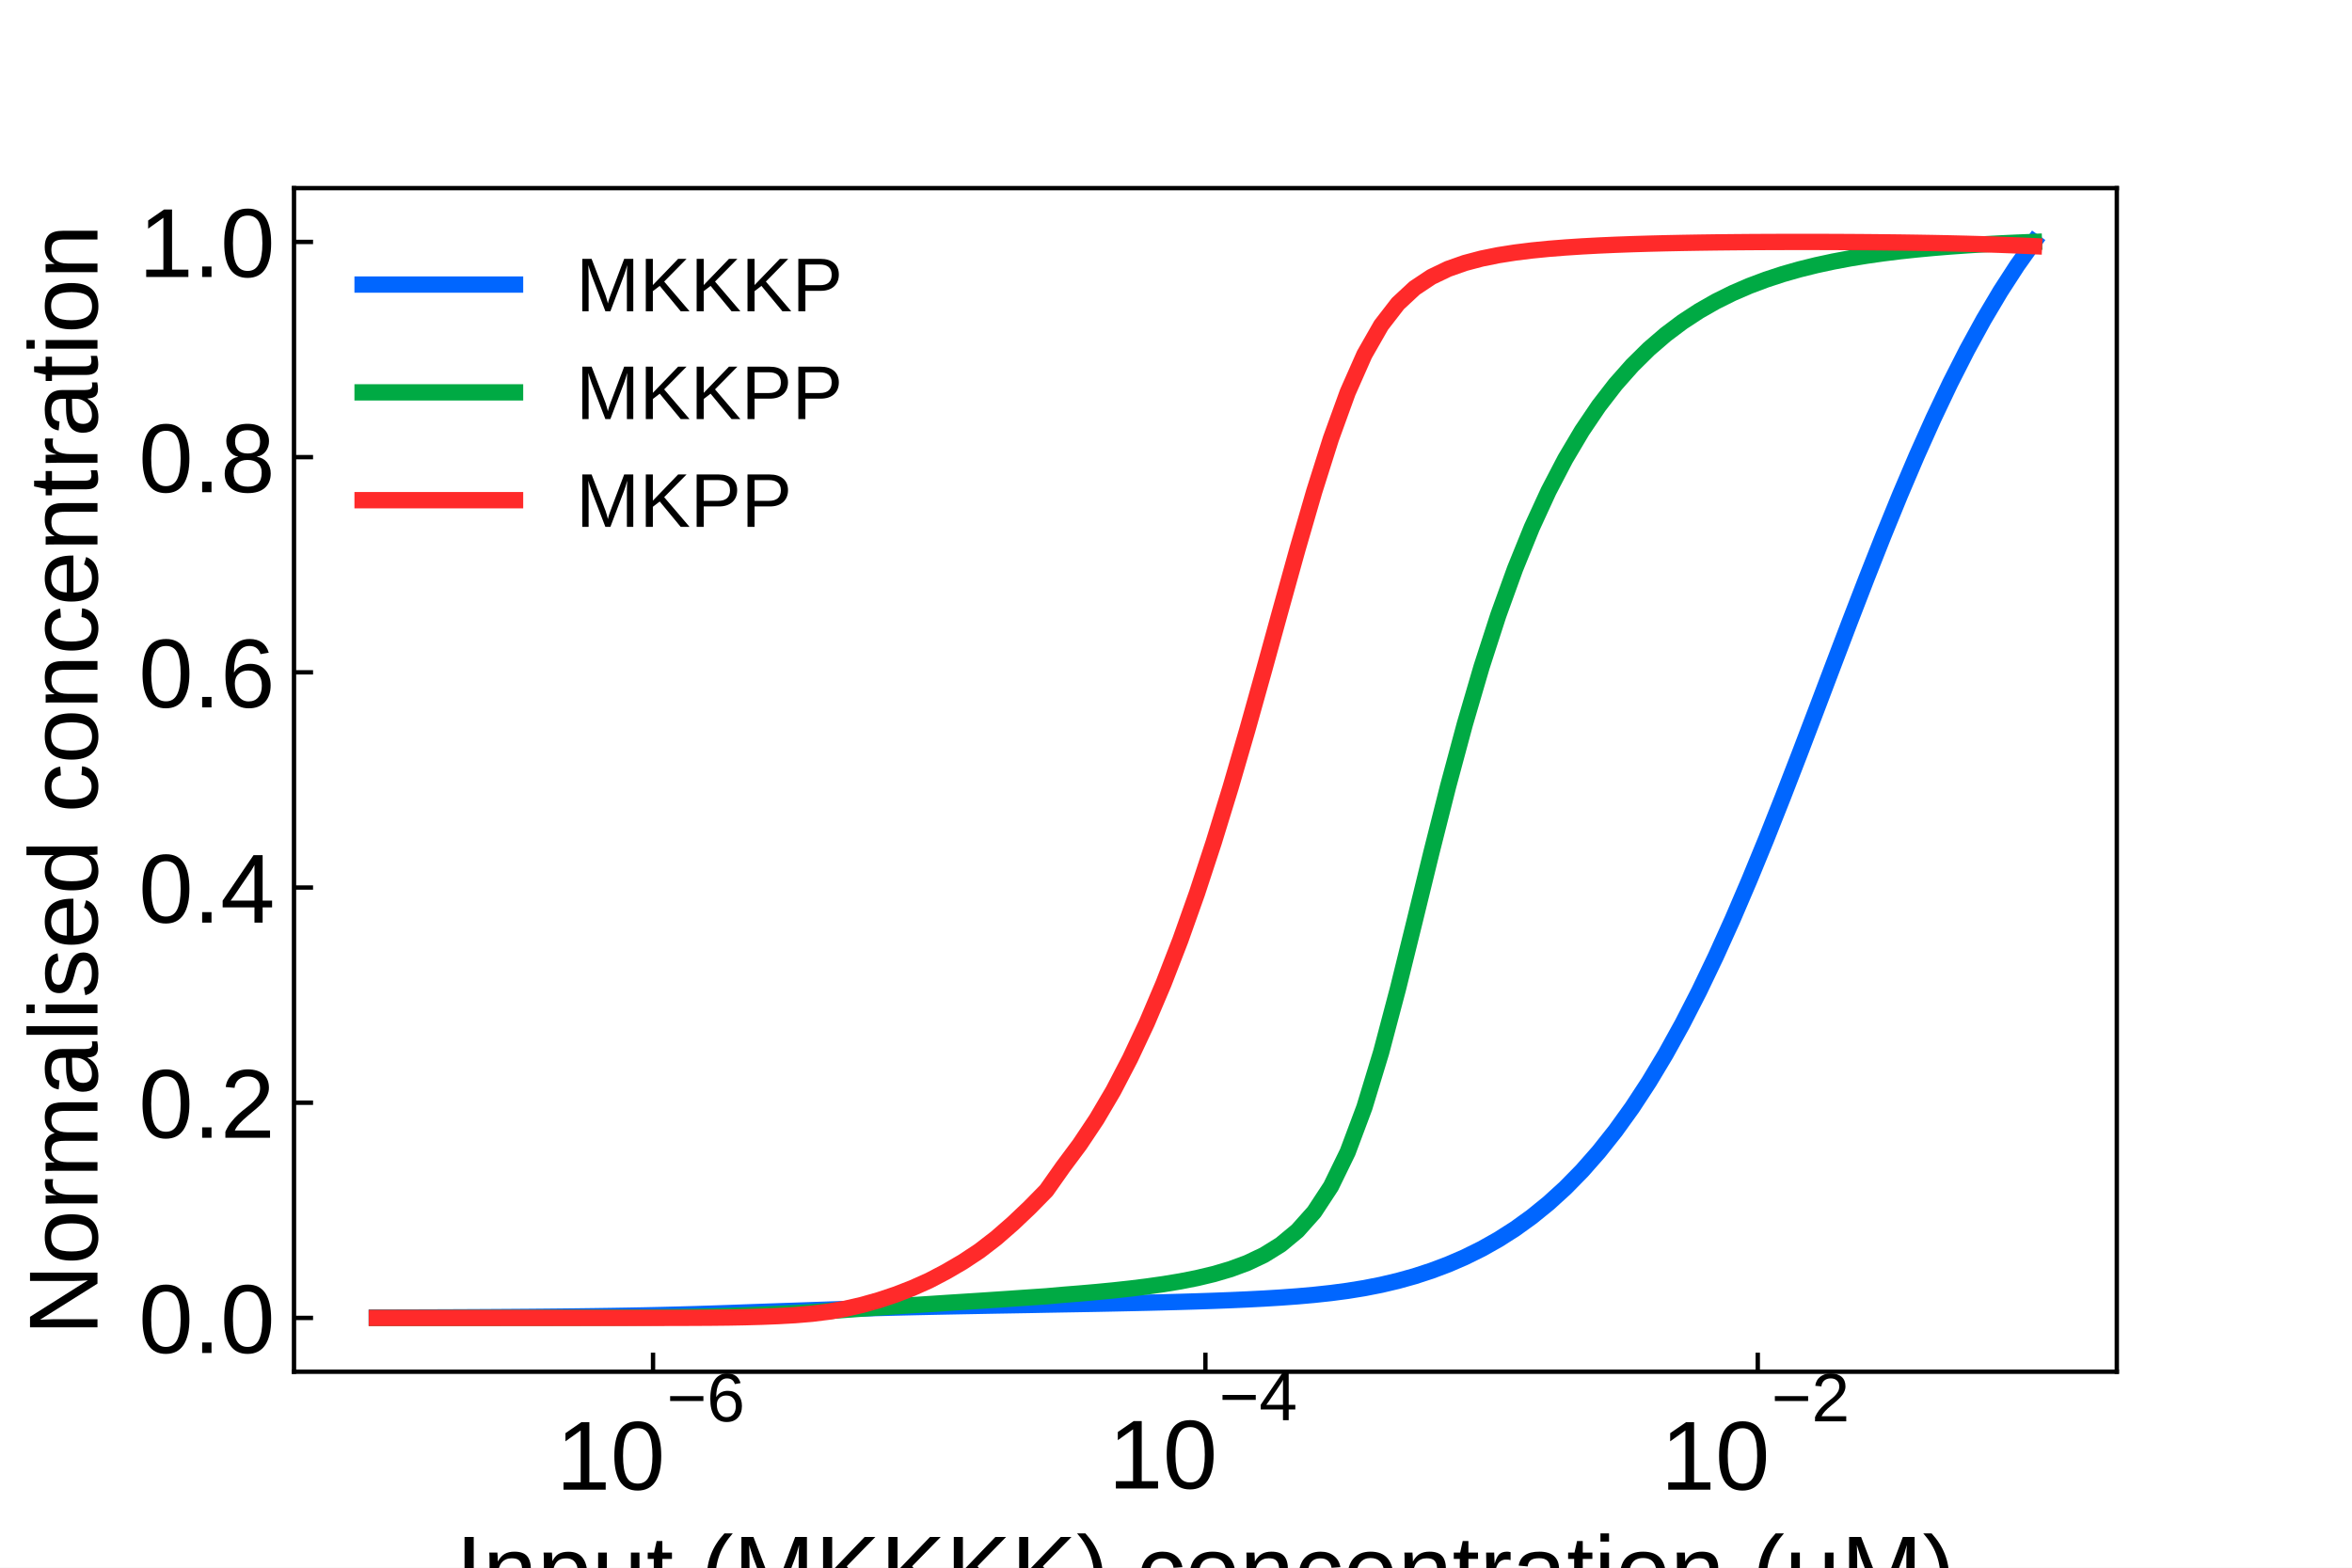
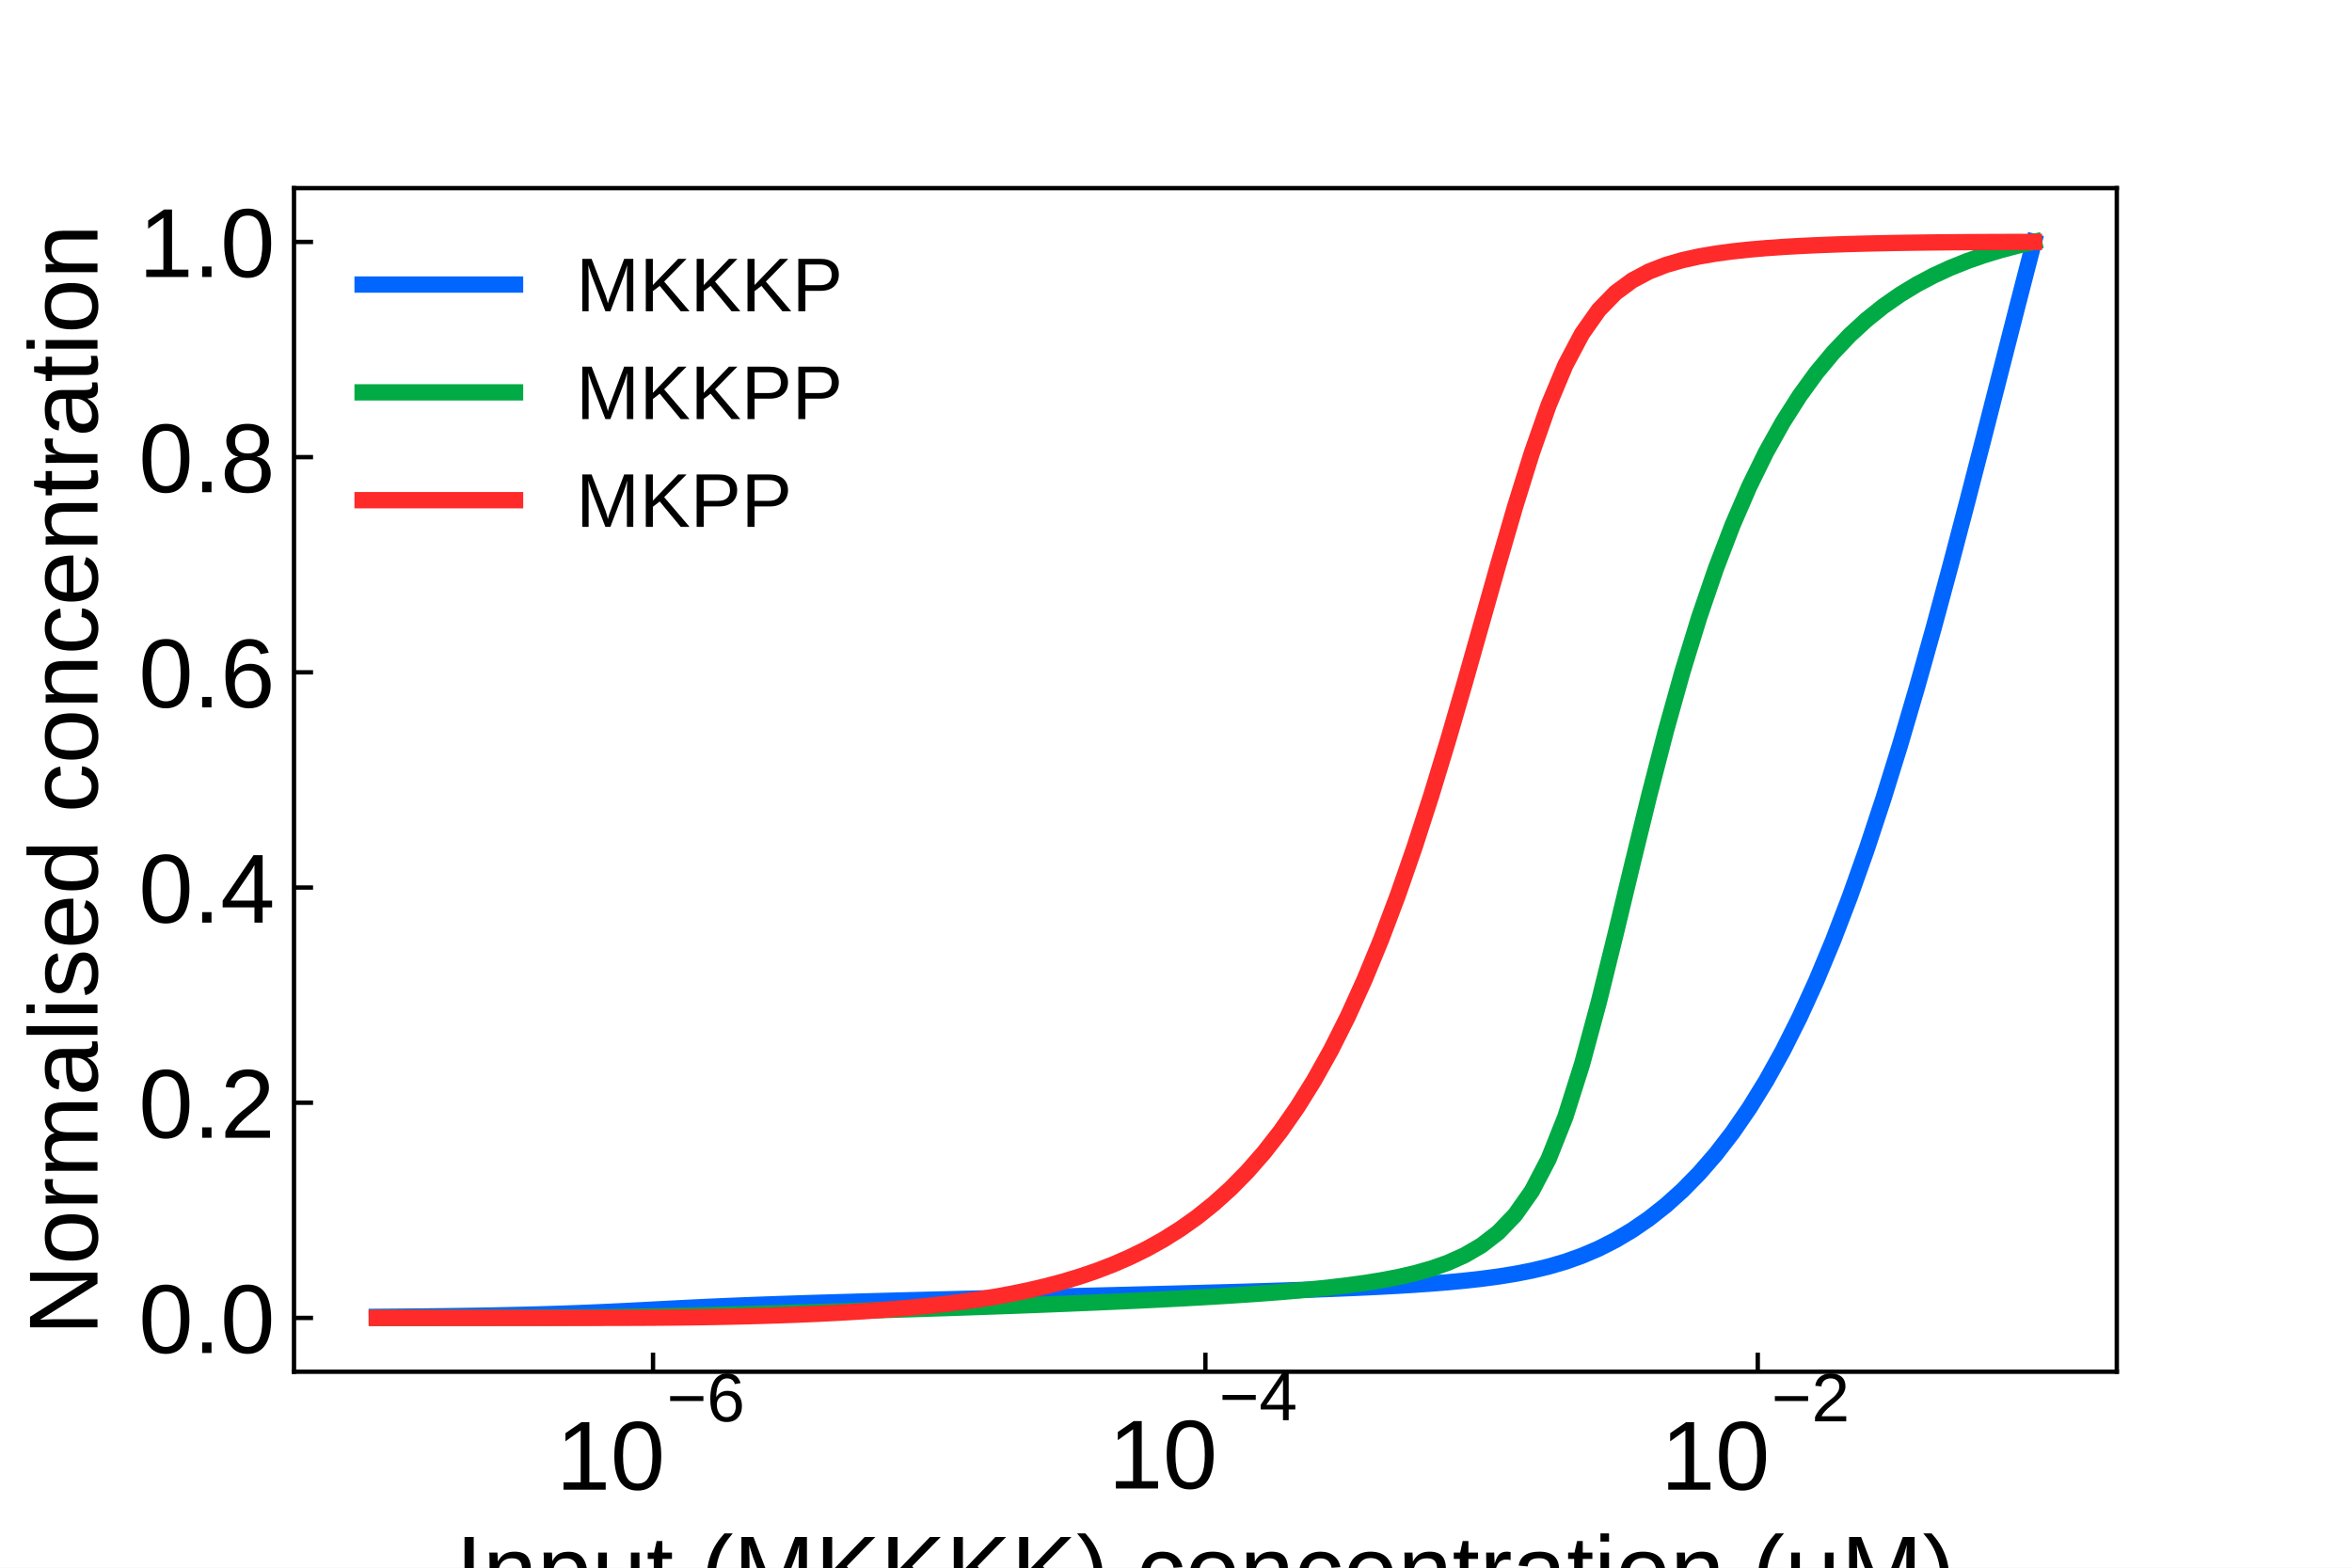
<svg xmlns="http://www.w3.org/2000/svg" xmlns:xlink="http://www.w3.org/1999/xlink" height="288pt" version="1.1" viewBox="0 0 432 288" width="432pt">
  <defs>
    <style type="text/css">
*{stroke-linecap:butt;stroke-linejoin:round;}
  </style>
  </defs>
  <g id="figure_1">
    <g id="patch_1">
      <path d="M 0 288  L 432 288  L 432 0  L 0 0  z " style="fill:#ffffff;" />
    </g>
    <g id="axes_1">
      <g id="patch_2">
        <path d="M 54 252  L 388.8 252  L 388.8 34.56  L 54 34.56  z " style="fill:#ffffff;" />
      </g>
      <g id="matplotlib.axis_1">
        <g id="xtick_1">
          <g id="line2d_1">
            <defs>
-               <path d="M 0 0  L 0 -3.5  " id="md07c3cf182" style="stroke:#000000;stroke-width:0.8;" />
+               <path d="M 0 0  L 0 -3.5  " id="m18da1c8c5e" style="stroke:#000000;stroke-width:0.8;" />
            </defs>
            <g>
-               <use style="stroke:#000000;stroke-width:0.8;" x="119.945" xlink:href="#md07c3cf182" y="252" />
+               <use style="stroke:#000000;stroke-width:0.8;" x="119.945" xlink:href="#m18da1c8c5e" y="252" />
            </g>
          </g>
          <g id="text_1">
            <g transform="translate(102.1255 274.0625)">
              <text>
                <tspan style="font-family:Arial;font-size:18px;font-style:regular;font-weight:regular;" x="0 10.011" y="-0.399">10</tspan>
                <tspan style="font-family:Arial;font-size:12.6px;font-style:regular;font-weight:regular;" x="20.335 27.693" y="-12.944">−6</tspan>
              </text>
            </g>
          </g>
        </g>
        <g id="xtick_2">
          <g id="line2d_2">
            <g>
-               <use style="stroke:#000000;stroke-width:0.8;" x="221.4" xlink:href="#md07c3cf182" y="252" />
+               <use style="stroke:#000000;stroke-width:0.8;" x="221.4" xlink:href="#m18da1c8c5e" y="252" />
            </g>
          </g>
          <g id="text_2">
            <g transform="translate(203.58 273.8825)">
              <text>
                <tspan style="font-family:Arial;font-size:18px;font-style:regular;font-weight:regular;" x="0 10.011" y="-0.432">10</tspan>
                <tspan style="font-family:Arial;font-size:12.6px;font-style:regular;font-weight:regular;" x="20.335 27.693" y="-12.977">−4</tspan>
              </text>
            </g>
          </g>
        </g>
        <g id="xtick_3">
          <g id="line2d_3">
            <g>
-               <use style="stroke:#000000;stroke-width:0.8;" x="322.855" xlink:href="#md07c3cf182" y="252" />
+               <use style="stroke:#000000;stroke-width:0.8;" x="322.855" xlink:href="#m18da1c8c5e" y="252" />
            </g>
          </g>
          <g id="text_3">
            <g transform="translate(305.0345 274.0625)">
              <text>
                <tspan style="font-family:Arial;font-size:18px;font-style:regular;font-weight:regular;" x="0 10.011" y="-0.399">10</tspan>
                <tspan style="font-family:Arial;font-size:12.6px;font-style:regular;font-weight:regular;" x="20.335 27.693" y="-12.944">−2</tspan>
              </text>
            </g>
          </g>
        </g>
        <g id="text_4">
          <text style="font-family:Arial;font-size:18px;font-style:normal;font-weight:normal;text-anchor:middle;" transform="rotate(-0, 221.4, 294.7434)" x="221.4" y="294.743">Input (MKKKK) concentration (μM)</text>
        </g>
      </g>
      <g id="matplotlib.axis_2">
        <g id="ytick_1">
          <g id="line2d_4">
            <defs>
-               <path d="M 0 0  L 3.5 0  " id="mc75181a470" style="stroke:#000000;stroke-width:0.8;" />
+               <path d="M 0 0  L 3.5 0  " id="m5dbc4f1d13" style="stroke:#000000;stroke-width:0.8;" />
            </defs>
            <g>
-               <use style="stroke:#000000;stroke-width:0.8;" x="54" xlink:href="#mc75181a470" y="242.116" />
+               <use style="stroke:#000000;stroke-width:0.8;" x="54" xlink:href="#m5dbc4f1d13" y="242.116" />
            </g>
          </g>
          <g id="text_5">
            <text style="font-family:Arial;font-size:18px;font-style:normal;font-weight:normal;text-anchor:end;" transform="rotate(-0, 50.5, 248.5584)" x="50.5" y="248.558">0.0</text>
          </g>
        </g>
        <g id="ytick_2">
          <g id="line2d_5">
            <g>
-               <use style="stroke:#000000;stroke-width:0.8;" x="54" xlink:href="#mc75181a470" y="202.582" />
+               <use style="stroke:#000000;stroke-width:0.8;" x="54" xlink:href="#m5dbc4f1d13" y="202.582" />
            </g>
          </g>
          <g id="text_6">
            <text style="font-family:Arial;font-size:18px;font-style:normal;font-weight:normal;text-anchor:end;" transform="rotate(-0, 50.5, 209.0239)" x="50.5" y="209.024">0.2</text>
          </g>
        </g>
        <g id="ytick_3">
          <g id="line2d_6">
            <g>
-               <use style="stroke:#000000;stroke-width:0.8;" x="54" xlink:href="#mc75181a470" y="163.047" />
+               <use style="stroke:#000000;stroke-width:0.8;" x="54" xlink:href="#m5dbc4f1d13" y="163.047" />
            </g>
          </g>
          <g id="text_7">
            <text style="font-family:Arial;font-size:18px;font-style:normal;font-weight:normal;text-anchor:end;" transform="rotate(-0, 50.5, 169.4893)" x="50.5" y="169.489">0.4</text>
          </g>
        </g>
        <g id="ytick_4">
          <g id="line2d_7">
            <g>
-               <use style="stroke:#000000;stroke-width:0.8;" x="54" xlink:href="#mc75181a470" y="123.513" />
+               <use style="stroke:#000000;stroke-width:0.8;" x="54" xlink:href="#m5dbc4f1d13" y="123.513" />
            </g>
          </g>
          <g id="text_8">
            <text style="font-family:Arial;font-size:18px;font-style:normal;font-weight:normal;text-anchor:end;" transform="rotate(-0, 50.5, 129.9548)" x="50.5" y="129.955">0.6</text>
          </g>
        </g>
        <g id="ytick_5">
          <g id="line2d_8">
            <g>
-               <use style="stroke:#000000;stroke-width:0.8;" x="54" xlink:href="#mc75181a470" y="83.978" />
+               <use style="stroke:#000000;stroke-width:0.8;" x="54" xlink:href="#m5dbc4f1d13" y="83.978" />
            </g>
          </g>
          <g id="text_9">
            <text style="font-family:Arial;font-size:18px;font-style:normal;font-weight:normal;text-anchor:end;" transform="rotate(-0, 50.5, 90.42021)" x="50.5" y="90.42">0.8</text>
          </g>
        </g>
        <g id="ytick_6">
          <g id="line2d_9">
            <g>
-               <use style="stroke:#000000;stroke-width:0.8;" x="54" xlink:href="#mc75181a470" y="44.444" />
+               <use style="stroke:#000000;stroke-width:0.8;" x="54" xlink:href="#m5dbc4f1d13" y="44.444" />
            </g>
          </g>
          <g id="text_10">
            <text style="font-family:Arial;font-size:18px;font-style:normal;font-weight:normal;text-anchor:end;" transform="rotate(-0, 50.5, 50.88567)" x="50.5" y="50.886">1.0</text>
          </g>
        </g>
        <g id="text_11">
          <text style="font-family:Arial;font-size:18px;font-style:normal;font-weight:normal;text-anchor:middle;" transform="rotate(-90, 17.9025, 143.28)" x="17.902" y="143.28">Normalised concentration</text>
        </g>
      </g>
      <g id="line2d_10">
-         <path clip-path="url(#p33b7a7de90)" d="M 69.218 242.052  L 72.293 242.045  L 75.367 242.036  L 78.441 242.027  L 81.516 242.016  L 84.59 242.003  L 87.664 241.988  L 90.739 241.971  L 93.813 241.952  L 96.888 241.93  L 99.962 241.904  L 103.036 241.875  L 106.111 241.841  L 109.185 241.802  L 112.26 241.758  L 115.334 241.707  L 118.408 241.649  L 121.483 241.582  L 124.557 241.506  L 127.631 241.421  L 130.706 241.326  L 133.78 241.222  L 136.855 241.112  L 139.929 241.003  L 143.003 240.898  L 146.078 240.794  L 149.152 240.689  L 152.226 240.581  L 155.301 240.475  L 158.375 240.377  L 161.45 240.29  L 164.524 240.212  L 167.598 240.14  L 170.673 240.074  L 173.747 240.012  L 176.821 239.953  L 179.896 239.897  L 182.97 239.839  L 186.045 239.788  L 189.119 239.735  L 192.193 239.675  L 195.268 239.62  L 198.342 239.569  L 201.417 239.514  L 204.491 239.453  L 207.565 239.389  L 210.64 239.321  L 213.714 239.246  L 216.788 239.165  L 219.863 239.074  L 222.937 238.971  L 226.012 238.854  L 229.086 238.718  L 232.16 238.56  L 235.235 238.372  L 238.309 238.148  L 241.383 237.876  L 244.458 237.544  L 247.532 237.137  L 250.607 236.639  L 253.681 236.034  L 256.755 235.308  L 259.83 234.45  L 262.904 233.447  L 265.979 232.288  L 269.053 230.958  L 272.127 229.437  L 275.202 227.708  L 278.276 225.748  L 281.35 223.53  L 284.425 221.035  L 287.499 218.235  L 290.574 215.101  L 293.648 211.607  L 296.722 207.734  L 299.797 203.46  L 302.871 198.765  L 305.945 193.643  L 309.02 188.075  L 312.094 182.082  L 315.169 175.661  L 318.243 168.847  L 321.317 161.668  L 324.392 154.182  L 327.466 146.42  L 330.54 138.475  L 333.615 130.398  L 336.689 122.281  L 339.764 114.198  L 342.838 106.232  L 345.912 98.449  L 348.987 90.918  L 352.061 83.704  L 355.136 76.845  L 358.21 70.371  L 361.284 64.321  L 364.359 58.705  L 367.433 53.522  L 370.507 48.771  L 373.582 44.444  " style="fill:none;stroke:#0066ff;stroke-linecap:square;stroke-width:3;" />
+         <path clip-path="url(#p2987481fc3)" d="M 69.218 241.925  L 72.293 241.9  L 75.367 241.873  L 78.441 241.841  L 81.516 241.804  L 84.59 241.762  L 87.664 241.714  L 90.739 241.658  L 93.813 241.594  L 96.888 241.521  L 99.962 241.438  L 103.036 241.342  L 106.111 241.234  L 109.185 241.112  L 112.26 240.975  L 115.334 240.827  L 118.408 240.668  L 121.483 240.506  L 124.557 240.346  L 127.631 240.193  L 130.706 240.05  L 133.78 239.917  L 136.855 239.794  L 139.929 239.679  L 143.003 239.571  L 146.078 239.469  L 149.152 239.371  L 152.226 239.278  L 155.301 239.188  L 158.375 239.101  L 161.45 239.017  L 164.524 238.934  L 167.598 238.853  L 170.673 238.773  L 173.747 238.695  L 176.821 238.617  L 179.896 238.54  L 182.97 238.463  L 186.045 238.387  L 189.119 238.312  L 192.193 238.236  L 195.268 238.161  L 198.342 238.086  L 201.417 238.01  L 204.491 237.934  L 207.565 237.858  L 210.64 237.781  L 213.714 237.703  L 216.788 237.624  L 219.863 237.543  L 222.937 237.461  L 226.012 237.376  L 229.086 237.289  L 232.16 237.198  L 235.235 237.102  L 238.309 237.002  L 241.383 236.896  L 244.458 236.781  L 247.532 236.658  L 250.607 236.523  L 253.681 236.374  L 256.755 236.207  L 259.83 236.019  L 262.904 235.804  L 265.979 235.557  L 269.053 235.267  L 272.127 234.925  L 275.202 234.517  L 278.276 234.024  L 281.35 233.423  L 284.425 232.688  L 287.499 231.788  L 290.574 230.691  L 293.648 229.373  L 296.722 227.81  L 299.797 225.982  L 302.871 223.869  L 305.945 221.445  L 309.02 218.681  L 312.094 215.546  L 315.169 212.004  L 318.243 208.019  L 321.317 203.553  L 324.392 198.568  L 327.466 193.029  L 330.54 186.902  L 333.615 180.16  L 336.689 172.782  L 339.764 164.758  L 342.838 156.087  L 345.912 146.784  L 348.987 136.877  L 352.061 126.411  L 355.136 115.45  L 358.21 104.069  L 361.284 92.362  L 364.359 80.433  L 367.433 68.393  L 370.507 56.358  L 373.582 44.444  " style="fill:none;stroke:#0066ff;stroke-linecap:square;stroke-width:3;" />
      </g>
      <g id="line2d_11">
-         <path clip-path="url(#p33b7a7de90)" d="M 69.218 242.115  L 72.293 242.114  L 75.367 242.114  L 78.441 242.113  L 81.516 242.113  L 84.59 242.112  L 87.664 242.11  L 90.739 242.109  L 93.813 242.106  L 96.888 242.103  L 99.962 242.099  L 103.036 242.094  L 106.111 242.087  L 109.185 242.078  L 112.26 242.066  L 115.334 242.05  L 118.408 242.028  L 121.483 241.998  L 124.557 241.959  L 127.631 241.907  L 130.706 241.838  L 133.78 241.749  L 136.855 241.639  L 139.929 241.514  L 143.003 241.376  L 146.078 241.225  L 149.152 241.052  L 152.226 240.852  L 155.301 240.633  L 158.375 240.409  L 161.45 240.19  L 164.524 239.978  L 167.598 239.772  L 170.673 239.572  L 173.747 239.369  L 176.821 239.173  L 179.896 238.976  L 182.97 238.771  L 186.045 238.561  L 189.119 238.351  L 192.193 238.142  L 195.268 237.869  L 198.342 237.624  L 201.417 237.358  L 204.491 237.062  L 207.565 236.726  L 210.64 236.346  L 213.714 235.91  L 216.788 235.4  L 219.863 234.794  L 222.937 234.06  L 226.012 233.156  L 229.086 232.018  L 232.16 230.559  L 235.235 228.648  L 238.309 226.099  L 241.383 222.651  L 244.458 217.962  L 247.532 211.649  L 250.607 203.432  L 253.681 193.317  L 256.755 181.697  L 259.83 169.232  L 262.904 156.637  L 265.979 144.45  L 269.053 133.023  L 272.127 122.512  L 275.202 113.007  L 278.276 104.5  L 281.35 96.919  L 284.425 90.225  L 287.499 84.324  L 290.574 79.138  L 293.648 74.588  L 296.722 70.609  L 299.797 67.133  L 302.871 64.096  L 305.945 61.45  L 309.02 59.139  L 312.094 57.128  L 315.169 55.374  L 318.243 53.847  L 321.317 52.518  L 324.392 51.363  L 327.466 50.355  L 330.54 49.479  L 333.615 48.717  L 336.689 48.054  L 339.764 47.477  L 342.838 46.975  L 345.912 46.538  L 348.987 46.158  L 352.061 45.828  L 355.136 45.54  L 358.21 45.289  L 361.284 45.071  L 364.359 44.881  L 367.433 44.715  L 370.507 44.57  L 373.582 44.444  " style="fill:none;stroke:#00aa44;stroke-linecap:square;stroke-width:3;" />
+         <path clip-path="url(#p2987481fc3)" d="M 69.218 242.113  L 72.293 242.112  L 75.367 242.11  L 78.441 242.109  L 81.516 242.107  L 84.59 242.104  L 87.664 242.1  L 90.739 242.095  L 93.813 242.088  L 96.888 242.08  L 99.962 242.068  L 103.036 242.053  L 106.111 242.033  L 109.185 242.006  L 112.26 241.971  L 115.334 241.927  L 118.408 241.872  L 121.483 241.807  L 124.557 241.734  L 127.631 241.655  L 130.706 241.573  L 133.78 241.488  L 136.855 241.403  L 139.929 241.318  L 143.003 241.232  L 146.078 241.145  L 149.152 241.058  L 152.226 240.97  L 155.301 240.881  L 158.375 240.79  L 161.45 240.698  L 164.524 240.604  L 167.598 240.509  L 170.673 240.411  L 173.747 240.311  L 176.821 240.208  L 179.896 240.102  L 182.97 239.994  L 186.045 239.883  L 189.119 239.769  L 192.193 239.651  L 195.268 239.529  L 198.342 239.403  L 201.417 239.274  L 204.491 239.139  L 207.565 239  L 210.64 238.854  L 213.714 238.702  L 216.788 238.543  L 219.863 238.376  L 222.937 238.199  L 226.012 238.011  L 229.086 237.81  L 232.16 237.593  L 235.235 237.357  L 238.309 237.098  L 241.383 236.81  L 244.458 236.488  L 247.532 236.121  L 250.607 235.699  L 253.681 235.206  L 256.755 234.621  L 259.83 233.915  L 262.904 233.048  L 265.979 231.963  L 269.053 230.58  L 272.127 228.78  L 275.202 226.395  L 278.276 223.185  L 281.35 218.83  L 284.425 212.951  L 287.499 205.216  L 290.574 195.518  L 293.648 184.135  L 296.722 171.678  L 299.797 158.866  L 302.871 146.307  L 305.945 134.413  L 309.02 123.417  L 312.094 113.419  L 315.169 104.433  L 318.243 96.422  L 321.317 89.323  L 324.392 83.06  L 327.466 77.551  L 330.54 72.718  L 333.615 68.486  L 336.689 64.785  L 339.764 61.552  L 342.838 58.73  L 345.912 56.269  L 348.987 54.124  L 352.061 52.255  L 355.136 50.627  L 358.21 49.209  L 361.284 47.975  L 364.359 46.901  L 367.433 45.966  L 370.507 45.152  L 373.582 44.444  " style="fill:none;stroke:#00aa44;stroke-linecap:square;stroke-width:3;" />
      </g>
      <g id="line2d_12">
-         <path clip-path="url(#p33b7a7de90)" d="M 69.218 242.116  L 72.293 242.116  L 75.367 242.116  L 78.441 242.116  L 81.516 242.116  L 84.59 242.116  L 87.664 242.116  L 90.739 242.116  L 93.813 242.116  L 96.888 242.116  L 99.962 242.116  L 103.036 242.116  L 106.111 242.116  L 109.185 242.116  L 112.26 242.115  L 115.334 242.114  L 118.408 242.112  L 121.483 242.109  L 124.557 242.103  L 127.631 242.093  L 130.706 242.074  L 133.78 242.042  L 136.855 241.986  L 139.929 241.902  L 143.003 241.779  L 146.078 241.605  L 149.152 241.348  L 152.226 240.966  L 155.301 240.425  L 158.375 239.714  L 161.45 238.846  L 164.524 237.817  L 167.598 236.622  L 170.673 235.246  L 173.747 233.632  L 176.821 231.839  L 179.896 229.807  L 182.97 227.438  L 186.045 224.755  L 189.119 221.838  L 192.193 218.703  L 195.268 214.343  L 198.342 210.214  L 201.417 205.603  L 204.491 200.382  L 207.565 194.472  L 210.64 187.922  L 213.714 180.682  L 216.788 172.738  L 219.863 164.076  L 222.937 154.712  L 226.012 144.698  L 229.086 134.127  L 232.16 123.148  L 235.235 111.98  L 238.309 100.914  L 241.383 90.311  L 244.458 80.578  L 247.532 72.094  L 250.607 65.134  L 253.681 59.752  L 256.755 55.778  L 259.83 52.918  L 262.904 50.874  L 265.979 49.397  L 269.053 48.313  L 272.127 47.5  L 275.202 46.879  L 278.276 46.397  L 281.35 46.016  L 284.425 45.712  L 287.499 45.467  L 290.574 45.267  L 293.648 45.103  L 296.722 44.968  L 299.797 44.856  L 302.871 44.764  L 305.945 44.687  L 309.02 44.625  L 312.094 44.573  L 315.169 44.532  L 318.243 44.5  L 321.317 44.475  L 324.392 44.458  L 327.466 44.448  L 330.54 44.444  L 333.615 44.446  L 336.689 44.454  L 339.764 44.469  L 342.838 44.49  L 345.912 44.518  L 348.987 44.553  L 352.061 44.597  L 355.136 44.649  L 358.21 44.712  L 361.284 44.786  L 364.359 44.872  L 367.433 44.973  L 370.507 45.09  L 373.582 45.226  " style="fill:none;stroke:#ff2a2a;stroke-linecap:square;stroke-width:3;" />
+         <path clip-path="url(#p2987481fc3)" d="M 69.218 242.116  L 72.293 242.116  L 75.367 242.116  L 78.441 242.116  L 81.516 242.116  L 84.59 242.116  L 87.664 242.116  L 90.739 242.116  L 93.813 242.116  L 96.888 242.116  L 99.962 242.115  L 103.036 242.114  L 106.111 242.113  L 109.185 242.11  L 112.26 242.106  L 115.334 242.098  L 118.408 242.086  L 121.483 242.067  L 124.557 242.04  L 127.631 242.002  L 130.706 241.954  L 133.78 241.895  L 136.855 241.824  L 139.929 241.74  L 143.003 241.643  L 146.078 241.532  L 149.152 241.404  L 152.226 241.259  L 155.301 241.094  L 158.375 240.907  L 161.45 240.695  L 164.524 240.455  L 167.598 240.184  L 170.673 239.877  L 173.747 239.53  L 176.821 239.137  L 179.896 238.693  L 182.97 238.191  L 186.045 237.624  L 189.119 236.982  L 192.193 236.256  L 195.268 235.436  L 198.342 234.509  L 201.417 233.46  L 204.491 232.274  L 207.565 230.934  L 210.64 229.42  L 213.714 227.709  L 216.788 225.776  L 219.863 223.595  L 222.937 221.135  L 226.012 218.362  L 229.086 215.24  L 232.16 211.729  L 235.235 207.787  L 238.309 203.369  L 241.383 198.43  L 244.458 192.923  L 247.532 186.804  L 250.607 180.034  L 253.681 172.581  L 256.755 164.429  L 259.83 155.581  L 262.904 146.068  L 265.979 135.964  L 269.053 125.391  L 272.127 114.536  L 275.202 103.661  L 278.276 93.098  L 281.35 83.237  L 284.425 74.473  L 287.499 67.12  L 290.574 61.31  L 293.648 56.951  L 296.722 53.787  L 299.797 51.518  L 302.871 49.882  L 305.945 48.684  L 309.02 47.792  L 312.094 47.113  L 315.169 46.589  L 318.243 46.176  L 321.317 45.848  L 324.392 45.584  L 327.466 45.369  L 330.54 45.193  L 333.615 45.048  L 336.689 44.928  L 339.764 44.828  L 342.838 44.746  L 345.912 44.677  L 348.987 44.621  L 352.061 44.575  L 355.136 44.537  L 358.21 44.507  L 361.284 44.484  L 364.359 44.467  L 367.433 44.454  L 370.507 44.447  L 373.582 44.444  " style="fill:none;stroke:#ff2a2a;stroke-linecap:square;stroke-width:3;" />
      </g>
      <g id="patch_3">
        <path d="M 54 252  L 54 34.56  " style="fill:none;stroke:#000000;stroke-linecap:square;stroke-linejoin:miter;stroke-width:0.8;" />
      </g>
      <g id="patch_4">
        <path d="M 388.8 252  L 388.8 34.56  " style="fill:none;stroke:#000000;stroke-linecap:square;stroke-linejoin:miter;stroke-width:0.8;" />
      </g>
      <g id="patch_5">
        <path d="M 54 252  L 388.8 252  " style="fill:none;stroke:#000000;stroke-linecap:square;stroke-linejoin:miter;stroke-width:0.8;" />
      </g>
      <g id="patch_6">
        <path d="M 54 34.56  L 388.8 34.56  " style="fill:none;stroke:#000000;stroke-linecap:square;stroke-linejoin:miter;stroke-width:0.8;" />
      </g>
      <g id="legend_1">
        <g id="line2d_13">
          <path d="M 66.6 52.281  L 94.6 52.281  " style="fill:none;stroke:#0066ff;stroke-linecap:square;stroke-width:3;" />
        </g>
        <g id="line2d_14" />
        <g id="text_12">
          <text style="font-family:Arial;font-size:14px;font-style:normal;font-weight:normal;text-anchor:start;" transform="rotate(-0, 105.8, 57.18094)" x="105.8" y="57.181">MKKKP</text>
        </g>
        <g id="line2d_15">
          <path d="M 66.6 72.084  L 94.6 72.084  " style="fill:none;stroke:#00aa44;stroke-linecap:square;stroke-width:3;" />
        </g>
        <g id="line2d_16" />
        <g id="text_13">
          <text style="font-family:Arial;font-size:14px;font-style:normal;font-weight:normal;text-anchor:start;" transform="rotate(-0, 105.8, 76.98438)" x="105.8" y="76.984">MKKPP</text>
        </g>
        <g id="line2d_17">
          <path d="M 66.6 91.888  L 94.6 91.888  " style="fill:none;stroke:#ff2a2a;stroke-linecap:square;stroke-width:3;" />
        </g>
        <g id="line2d_18" />
        <g id="text_14">
          <text style="font-family:Arial;font-size:14px;font-style:normal;font-weight:normal;text-anchor:start;" transform="rotate(-0, 105.8, 96.78781)" x="105.8" y="96.788">MKPP</text>
        </g>
      </g>
    </g>
  </g>
  <defs>
-     <clipPath id="p33b7a7de90">
+     <clipPath id="p2987481fc3">
      <rect height="217.44" width="334.8" x="54" y="34.56" />
    </clipPath>
  </defs>
</svg>
